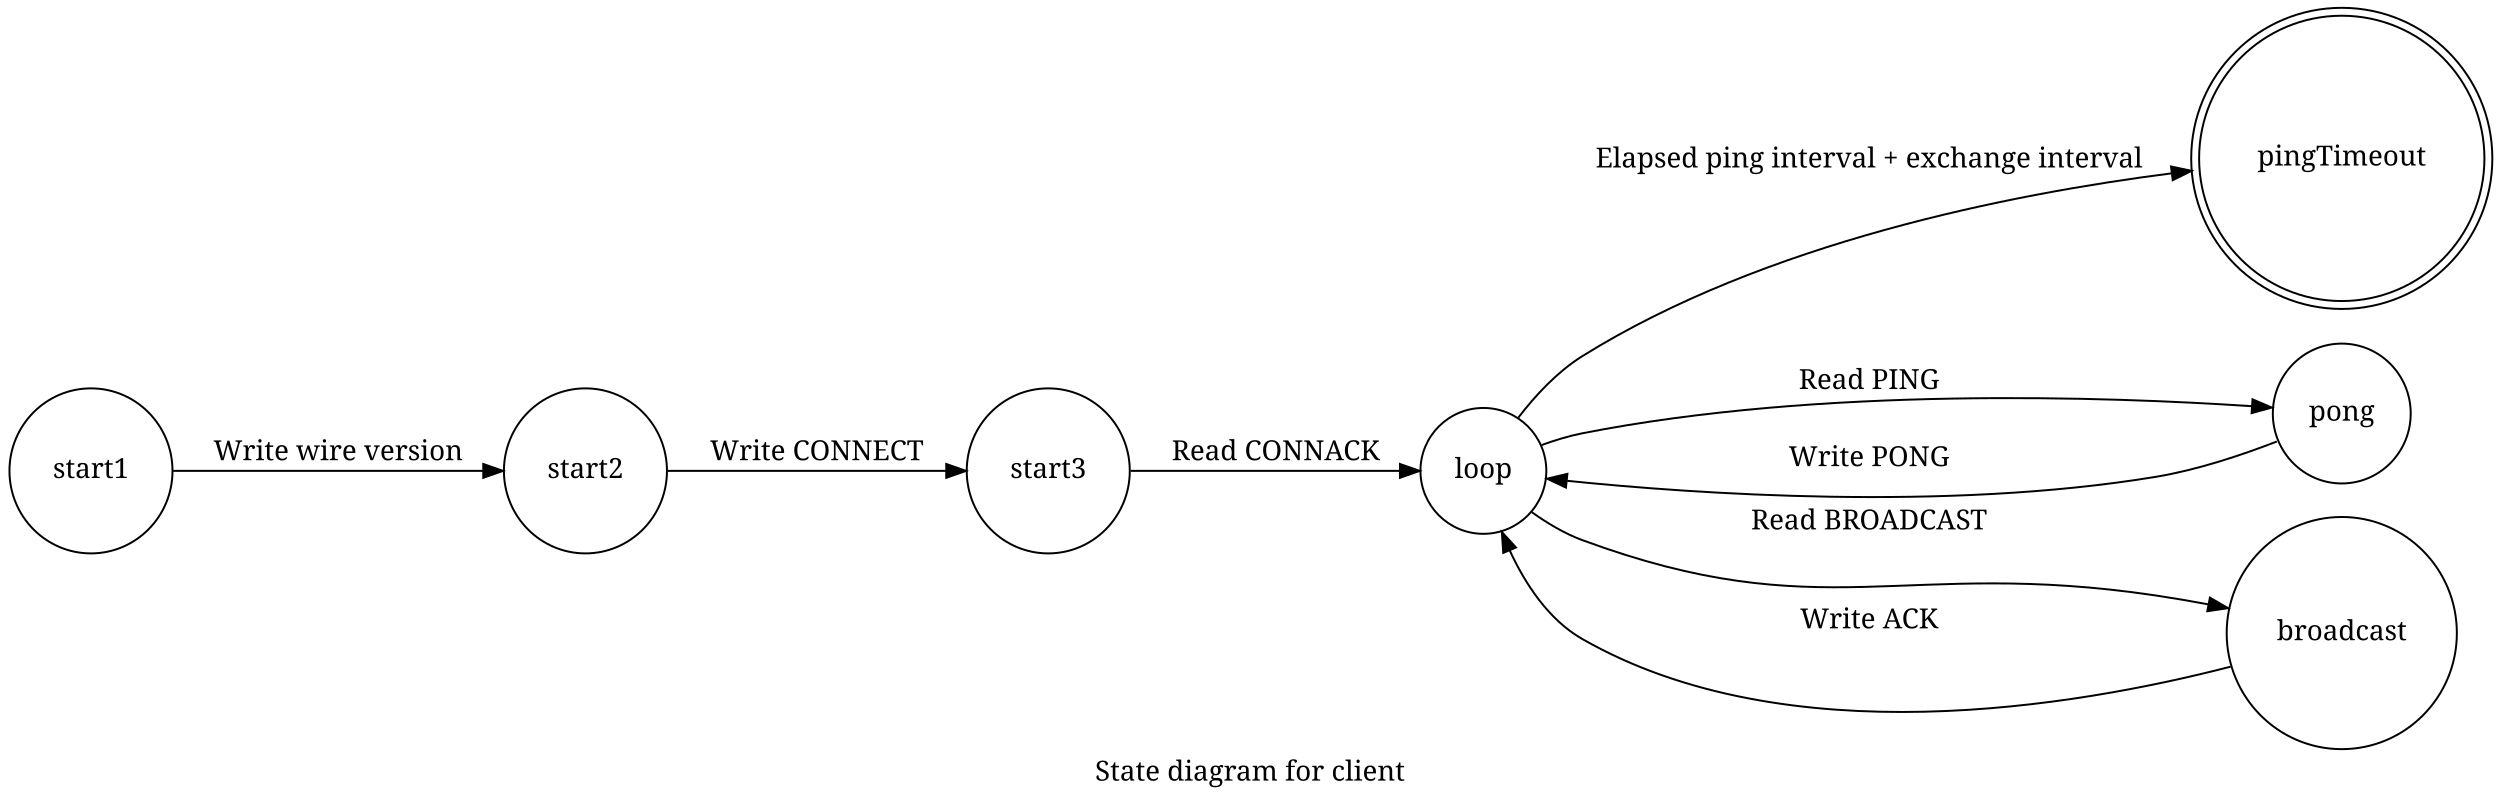
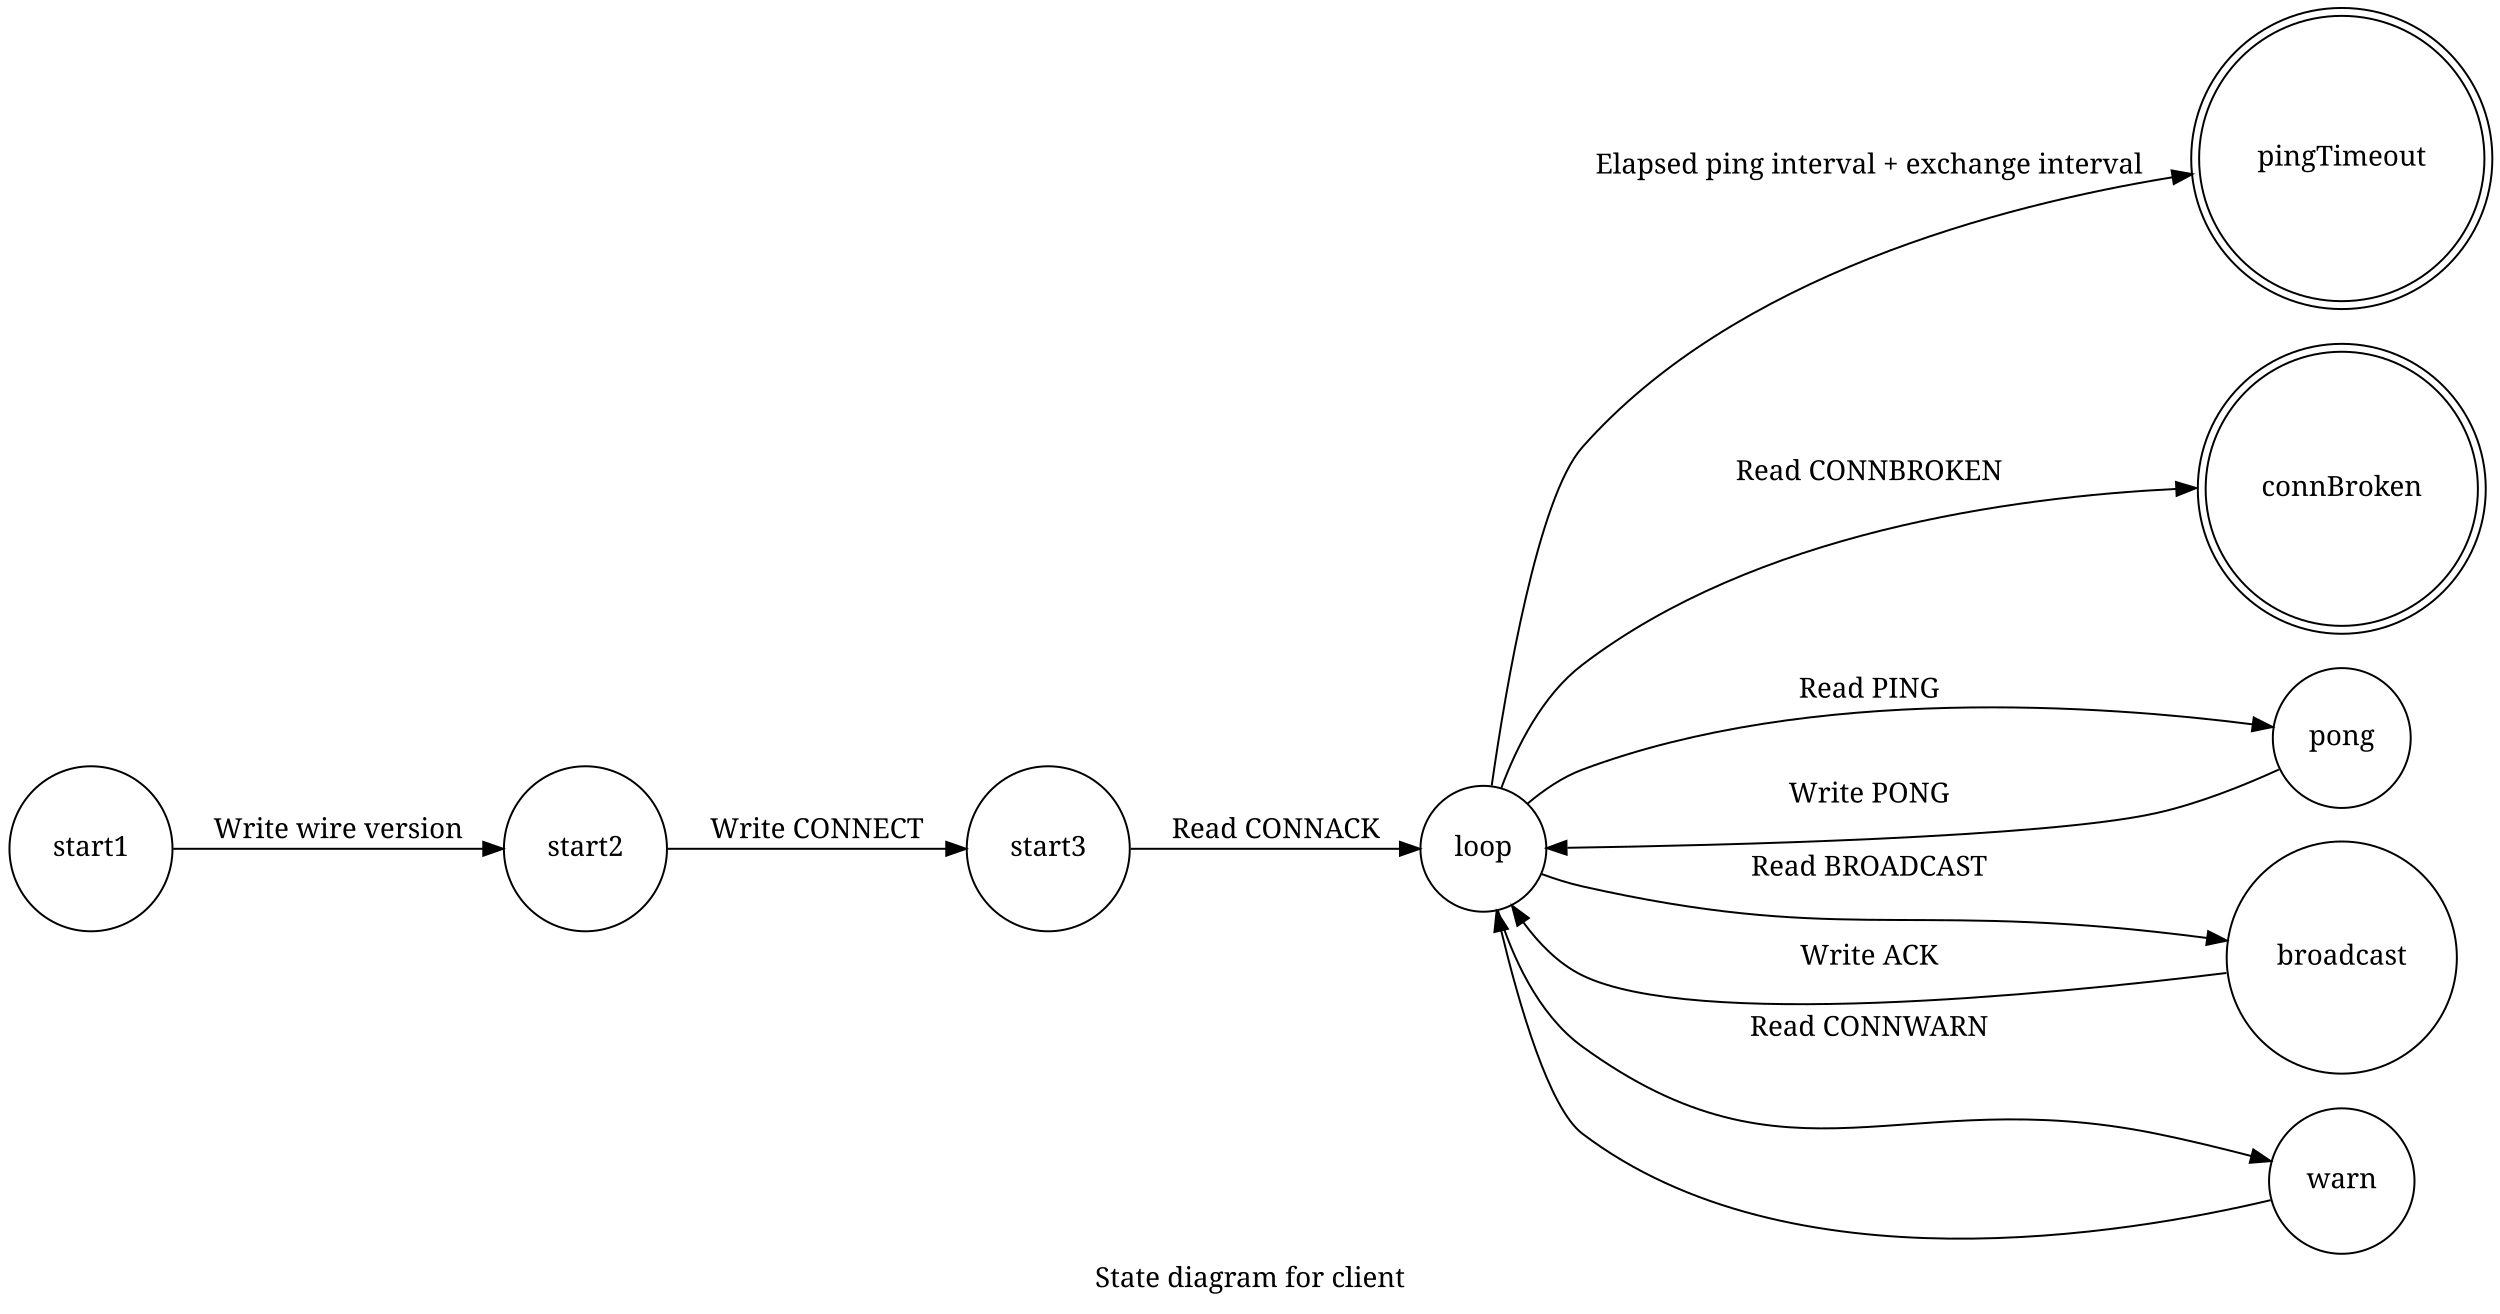
- <svg xmlns="http://www.w3.org/2000/svg" width="864pt" height="279pt" viewBox="0.00 0.00 864.00 278.89">
-   <g id="graph1" class="graph" transform="scale(0.683544 0.683544) rotate(0) translate(4 404)">
-     <polygon fill="white" stroke="white" points="-4,5 -4,-404 1261,-404 1261,5 -4,5" />
+ <svg xmlns="http://www.w3.org/2000/svg" width="822pt" height="432pt" viewBox="0.00 0.00 822.36 432.00">
+   <g id="graph1" class="graph" transform="scale(0.650602 0.650602) rotate(0) translate(4 660)">
+     <polygon fill="white" stroke="white" points="-4,5 -4,-660 1261,-660 1261,5 -4,5" />
    <text text-anchor="middle" x="628" y="-9.4" font-family="Times Roman,serif" font-size="14.00">State diagram for client</text>
    <g id="node1" class="node">
-       <ellipse fill="none" stroke="black" cx="1180" cy="-324" rx="72.125" ry="72.125" />
-       <ellipse fill="none" stroke="black" cx="1180" cy="-324" rx="76.125" ry="76.125" />
-       <text text-anchor="middle" x="1180" y="-320.4" font-family="Times Roman,serif" font-size="14.00">pingTimeout</text>
+       <ellipse fill="none" stroke="black" cx="1180" cy="-580" rx="72.125" ry="72.125" />
+       <ellipse fill="none" stroke="black" cx="1180" cy="-580" rx="76.125" ry="76.125" />
+       <text text-anchor="middle" x="1180" y="-576.4" font-family="Times Roman,serif" font-size="14.00">pingTimeout</text>
    </g>
    <g id="node2" class="node">
-       <ellipse fill="none" stroke="black" cx="42" cy="-166" rx="41.217" ry="41.719" />
-       <text text-anchor="middle" x="42" y="-162.4" font-family="Times Roman,serif" font-size="14.00">start1</text>
+       <ellipse fill="none" stroke="black" cx="1180" cy="-413" rx="68.825" ry="69.296" />
+       <ellipse fill="none" stroke="black" cx="1180" cy="-413" rx="72.798" ry="73.296" />
+       <text text-anchor="middle" x="1180" y="-409.4" font-family="Times Roman,serif" font-size="14.00">connBroken</text>
    </g>
-     <g id="node4" class="node">
-       <ellipse fill="none" stroke="black" cx="292" cy="-166" rx="41.217" ry="41.719" />
-       <text text-anchor="middle" x="292" y="-162.4" font-family="Times Roman,serif" font-size="14.00">start2</text>
+     <g id="node3" class="node">
+       <ellipse fill="none" stroke="black" cx="42" cy="-231" rx="41.217" ry="41.719" />
+       <text text-anchor="middle" x="42" y="-227.4" font-family="Times Roman,serif" font-size="14.00">start1</text>
+     </g>
+     <g id="node5" class="node">
+       <ellipse fill="none" stroke="black" cx="292" cy="-231" rx="41.217" ry="41.719" />
+       <text text-anchor="middle" x="292" y="-227.4" font-family="Times Roman,serif" font-size="14.00">start2</text>
    </g>
    <g id="edge2" class="edge">
-       <path fill="none" stroke="black" d="M83.563,-166C126.547,-166 193.757,-166 240.181,-166" />
-       <polygon fill="black" stroke="black" points="240.338,-169.5 250.338,-166 240.338,-162.5 240.338,-169.5" />
-       <text text-anchor="middle" x="167" y="-171.4" font-family="Times Roman,serif" font-size="14.00">Write wire version</text>
+       <path fill="none" stroke="black" d="M83.563,-231C126.547,-231 193.757,-231 240.181,-231" />
+       <polygon fill="black" stroke="black" points="240.338,-234.5 250.338,-231 240.338,-227.5 240.338,-234.5" />
+       <text text-anchor="middle" x="167" y="-236.4" font-family="Times Roman,serif" font-size="14.00">Write wire version</text>
    </g>
-     <g id="node6" class="node">
-       <ellipse fill="none" stroke="black" cx="526" cy="-166" rx="41.217" ry="41.719" />
-       <text text-anchor="middle" x="526" y="-162.4" font-family="Times Roman,serif" font-size="14.00">start3</text>
+     <g id="node7" class="node">
+       <ellipse fill="none" stroke="black" cx="526" cy="-231" rx="41.217" ry="41.719" />
+       <text text-anchor="middle" x="526" y="-227.4" font-family="Times Roman,serif" font-size="14.00">start3</text>
    </g>
    <g id="edge4" class="edge">
-       <path fill="none" stroke="black" d="M333.565,-166C372.875,-166 431.992,-166 474.321,-166" />
-       <polygon fill="black" stroke="black" points="474.429,-169.5 484.429,-166 474.429,-162.5 474.429,-169.5" />
-       <text text-anchor="middle" x="409" y="-171.4" font-family="Times Roman,serif" font-size="14.00">Write CONNECT</text>
+       <path fill="none" stroke="black" d="M333.565,-231C372.875,-231 431.992,-231 474.321,-231" />
+       <polygon fill="black" stroke="black" points="474.429,-234.5 484.429,-231 474.429,-227.5 474.429,-234.5" />
+       <text text-anchor="middle" x="409" y="-236.4" font-family="Times Roman,serif" font-size="14.00">Write CONNECT</text>
    </g>
-     <g id="node8" class="node">
-       <ellipse fill="none" stroke="black" cx="746" cy="-166" rx="31.82" ry="31.82" />
-       <text text-anchor="middle" x="746" y="-162.4" font-family="Times Roman,serif" font-size="14.00">loop</text>
+     <g id="node9" class="node">
+       <ellipse fill="none" stroke="black" cx="746" cy="-231" rx="31.82" ry="31.82" />
+       <text text-anchor="middle" x="746" y="-227.4" font-family="Times Roman,serif" font-size="14.00">loop</text>
    </g>
    <g id="edge6" class="edge">
-       <path fill="none" stroke="black" d="M567.639,-166C606.633,-166 664.616,-166 703.793,-166" />
-       <polygon fill="black" stroke="black" points="703.818,-169.5 713.818,-166 703.818,-162.5 703.818,-169.5" />
-       <text text-anchor="middle" x="641" y="-171.4" font-family="Times Roman,serif" font-size="14.00">Read CONNACK</text>
+       <path fill="none" stroke="black" d="M567.639,-231C606.633,-231 664.616,-231 703.793,-231" />
+       <polygon fill="black" stroke="black" points="703.818,-234.5 713.818,-231 703.818,-227.5 703.818,-234.5" />
+       <text text-anchor="middle" x="641" y="-236.4" font-family="Times Roman,serif" font-size="14.00">Read CONNACK</text>
    </g>
    <g id="edge16" class="edge">
-       <path fill="none" stroke="black" d="M763.666,-192.937C772.211,-204.042 783.361,-216.128 796,-224 888.06,-281.339 1012.12,-305.973 1094,-316.443" />
-       <polygon fill="black" stroke="black" points="1093.67,-319.928 1104.02,-317.68 1094.53,-312.981 1093.67,-319.928" />
-       <text text-anchor="middle" x="941" y="-319.4" font-family="Times Roman,serif" font-size="14.00">Elapsed ping interval + exchange interval</text>
+       <path fill="none" stroke="black" d="M750.211,-262.971C757.458,-313.528 773.689,-408.79 796,-434 872.806,-520.784 1006.81,-556.22 1094.46,-570.528" />
+       <polygon fill="black" stroke="black" points="1093.96,-573.992 1104.39,-572.09 1095.05,-567.078 1093.96,-573.992" />
+       <text text-anchor="middle" x="941" y="-572.4" font-family="Times Roman,serif" font-size="14.00">Elapsed ping interval + exchange interval</text>
    </g>
-     <g id="node10" class="node">
-       <ellipse fill="none" stroke="black" cx="1180" cy="-195" rx="34.857" ry="35.355" />
-       <text text-anchor="middle" x="1180" y="-191.4" font-family="Times Roman,serif" font-size="14.00">pong</text>
+     <g id="edge18" class="edge">
+       <path fill="none" stroke="black" d="M755.1,-261.824C762.755,-282.438 775.756,-308.526 796,-324 883.382,-390.791 1012.39,-408.797 1096.33,-412.948" />
+       <polygon fill="black" stroke="black" points="1096.19,-416.445 1106.33,-413.388 1096.5,-409.452 1096.19,-416.445" />
+       <text text-anchor="middle" x="941" y="-417.4" font-family="Times Roman,serif" font-size="14.00">Read CONNBROKEN</text>
+     </g>
+     <g id="node11" class="node">
+       <ellipse fill="none" stroke="black" cx="1180" cy="-287" rx="34.857" ry="35.355" />
+       <text text-anchor="middle" x="1180" y="-283.4" font-family="Times Roman,serif" font-size="14.00">pong</text>
    </g>
    <g id="edge8" class="edge">
-       <path fill="none" stroke="black" d="M775.392,-179.044C782.046,-181.465 789.167,-183.653 796,-185 916.362,-208.722 1062.02,-203.515 1134.48,-198.706" />
-       <polygon fill="black" stroke="black" points="1134.89,-202.186 1144.62,-198.003 1134.4,-195.203 1134.89,-202.186" />
-       <text text-anchor="middle" x="941" y="-207.4" font-family="Times Roman,serif" font-size="14.00">Read PING</text>
+       <path fill="none" stroke="black" d="M768.467,-253.959C776.476,-260.698 786.005,-267.259 796,-271 911.696,-314.31 1060.9,-303.343 1134.62,-293.955" />
+       <polygon fill="black" stroke="black" points="1135.49,-297.371 1144.94,-292.588 1134.57,-290.432 1135.49,-297.371" />
+       <text text-anchor="middle" x="941" y="-307.4" font-family="Times Roman,serif" font-size="14.00">Read PING</text>
    </g>
-     <g id="node12" class="node">
-       <ellipse fill="none" stroke="black" cx="1180" cy="-84" rx="58.188" ry="58.69" />
-       <text text-anchor="middle" x="1180" y="-80.4" font-family="Times Roman,serif" font-size="14.00">broadcast</text>
+     <g id="node13" class="node">
+       <ellipse fill="none" stroke="black" cx="1180" cy="-176" rx="58.188" ry="58.69" />
+       <text text-anchor="middle" x="1180" y="-172.4" font-family="Times Roman,serif" font-size="14.00">broadcast</text>
    </g>
    <g id="edge10" class="edge">
-       <path fill="none" stroke="black" d="M770.52,-145.1C778.217,-139.607 787.053,-134.301 796,-131 917.482,-86.175 957.924,-122.075 1086,-103 1094.61,-101.717 1103.63,-100.165 1112.53,-98.507" />
-       <polygon fill="black" stroke="black" points="1113.34,-101.917 1122.5,-96.6 1112.02,-95.042 1113.34,-101.917" />
-       <text text-anchor="middle" x="941" y="-136.4" font-family="Times Roman,serif" font-size="14.00">Read BROADCAST</text>
+       <path fill="none" stroke="black" d="M775.45,-218.228C782.1,-215.791 789.205,-213.528 796,-212 922.145,-183.64 957.464,-202.973 1086,-189 1094.36,-188.091 1103.12,-187.028 1111.79,-185.909" />
+       <polygon fill="black" stroke="black" points="1112.44,-189.353 1121.9,-184.574 1111.53,-182.413 1112.44,-189.353" />
+       <text text-anchor="middle" x="941" y="-217.4" font-family="Times Roman,serif" font-size="14.00">Read BROADCAST</text>
+     </g>
+     <g id="node19" class="node">
+       <ellipse fill="none" stroke="black" cx="1180" cy="-63" rx="36.77" ry="36.77" />
+       <text text-anchor="middle" x="1180" y="-59.4" font-family="Times Roman,serif" font-size="14.00">warn</text>
+     </g>
+     <g id="edge20" class="edge">
+       <path fill="none" stroke="black" d="M753.357,-199.767C760.401,-177.027 773.396,-147.441 796,-131 901.425,-54.317 958.242,-112.935 1086,-87 1101.84,-83.784 1119.02,-79.606 1134.3,-75.64" />
+       <polygon fill="black" stroke="black" points="1135.26,-79.007 1144.04,-73.076 1133.48,-72.238 1135.26,-79.007" />
+       <text text-anchor="middle" x="941" y="-136.4" font-family="Times Roman,serif" font-size="14.00">Read CONNWARN</text>
    </g>
    <g id="edge12" class="edge">
-       <path fill="none" stroke="black" d="M1147.19,-180.867C1129.44,-173.986 1106.92,-166.463 1086,-163 980.081,-145.465 853.051,-154.36 788.368,-160.981" />
-       <polygon fill="black" stroke="black" points="787.736,-157.528 778.16,-162.06 788.472,-164.489 787.736,-157.528" />
-       <text text-anchor="middle" x="941" y="-168.4" font-family="Times Roman,serif" font-size="14.00">Write PONG</text>
+       <path fill="none" stroke="black" d="M1148.22,-271.079C1130.39,-262.942 1107.48,-253.77 1086,-249 1030.54,-236.684 866.695,-232.715 788.482,-231.502" />
+       <polygon fill="black" stroke="black" points="788.085,-227.996 778.035,-231.348 787.982,-234.995 788.085,-227.996" />
+       <text text-anchor="middle" x="941" y="-254.4" font-family="Times Roman,serif" font-size="14.00">Write PONG</text>
    </g>
    <g id="edge14" class="edge">
-       <path fill="none" stroke="black" d="M1123.8,-67.011C1044.83,-46.617 899.156,-22 796,-81 778.946,-90.754 767.135,-108.842 759.293,-125.833" />
-       <polygon fill="black" stroke="black" points="756.044,-124.528 755.336,-135.099 762.482,-127.277 756.044,-124.528" />
-       <text text-anchor="middle" x="941" y="-86.4" font-family="Times Roman,serif" font-size="14.00">Write ACK</text>
+       <path fill="none" stroke="black" d="M1121.7,-168.205C1028.72,-156.837 851.665,-139.849 796,-167 784,-172.853 774.037,-183.132 766.245,-193.762" />
+       <polygon fill="black" stroke="black" points="763.182,-192.043 760.465,-202.284 768.975,-195.973 763.182,-192.043" />
+       <text text-anchor="middle" x="941" y="-172.4" font-family="Times Roman,serif" font-size="14.00">Write ACK</text>
+     </g>
+     <g id="edge22" class="edge">
+       <path fill="none" stroke="black" d="M1144.07,-53.355C1070.4,-35.887 900.397,-7.718 796,-87 779.313,-99.672 764.14,-151.763 754.991,-189.659" />
+       <polygon fill="black" stroke="black" points="751.574,-188.904 752.686,-199.44 758.387,-190.51 751.574,-188.904" />
    </g>
  </g>
</svg>
